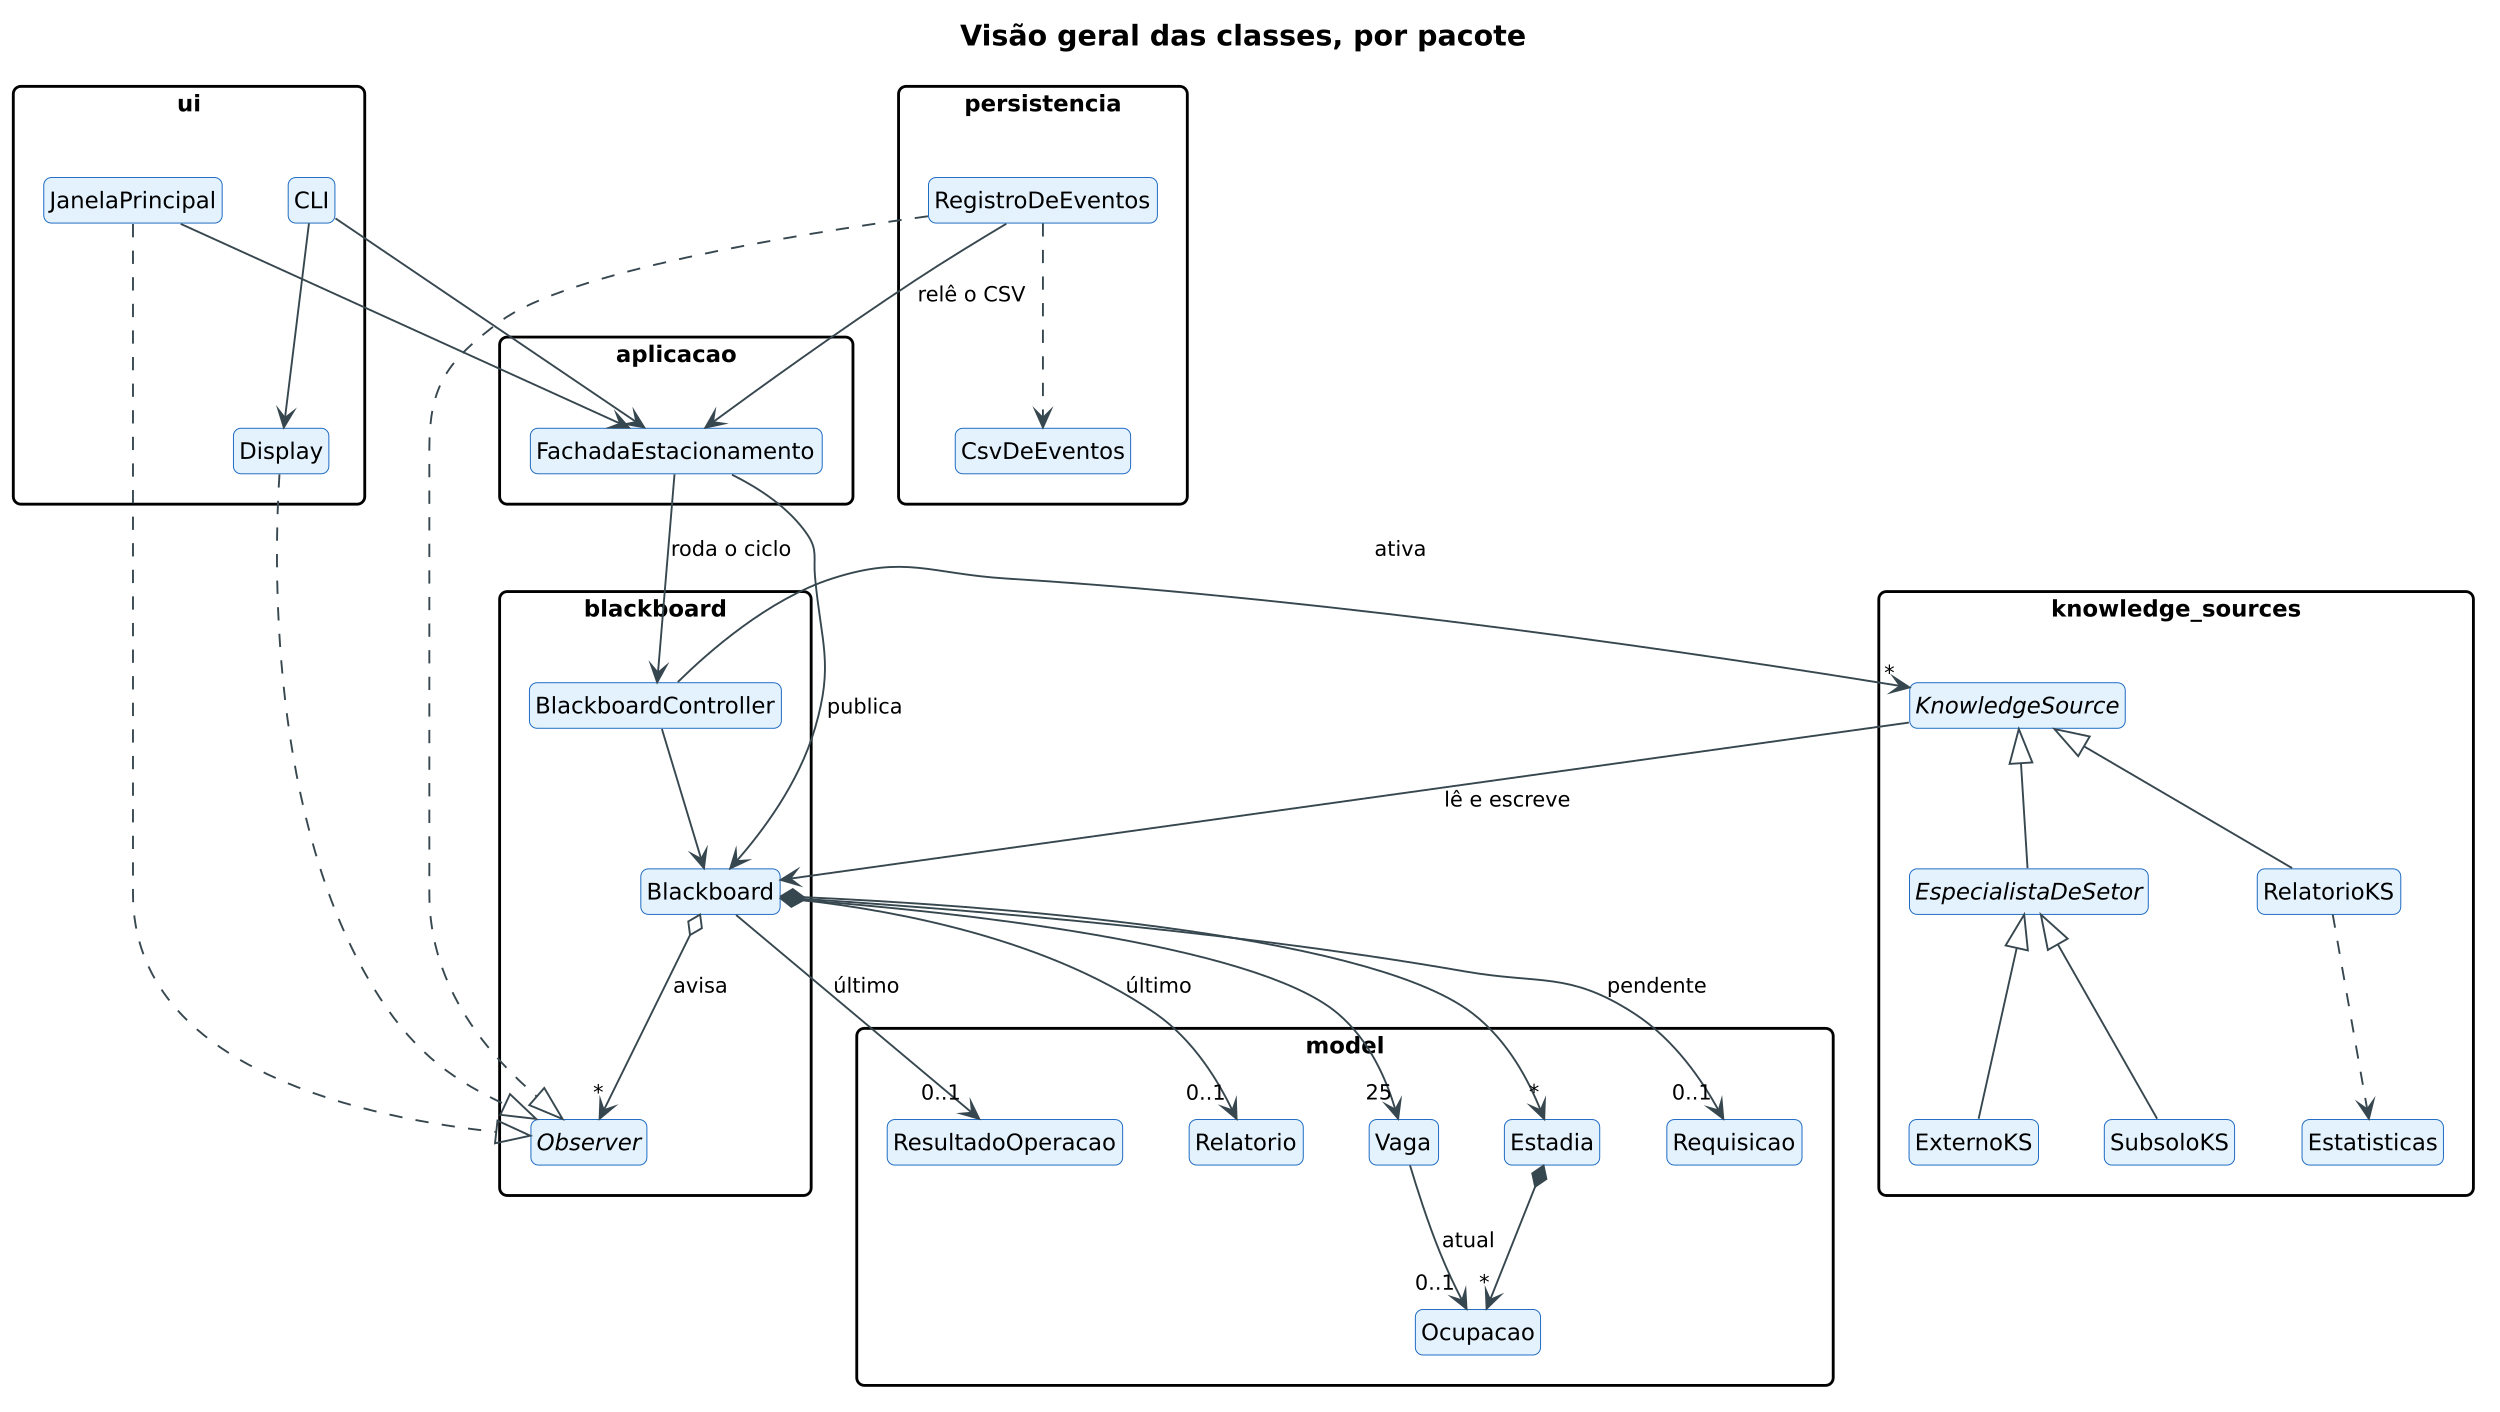
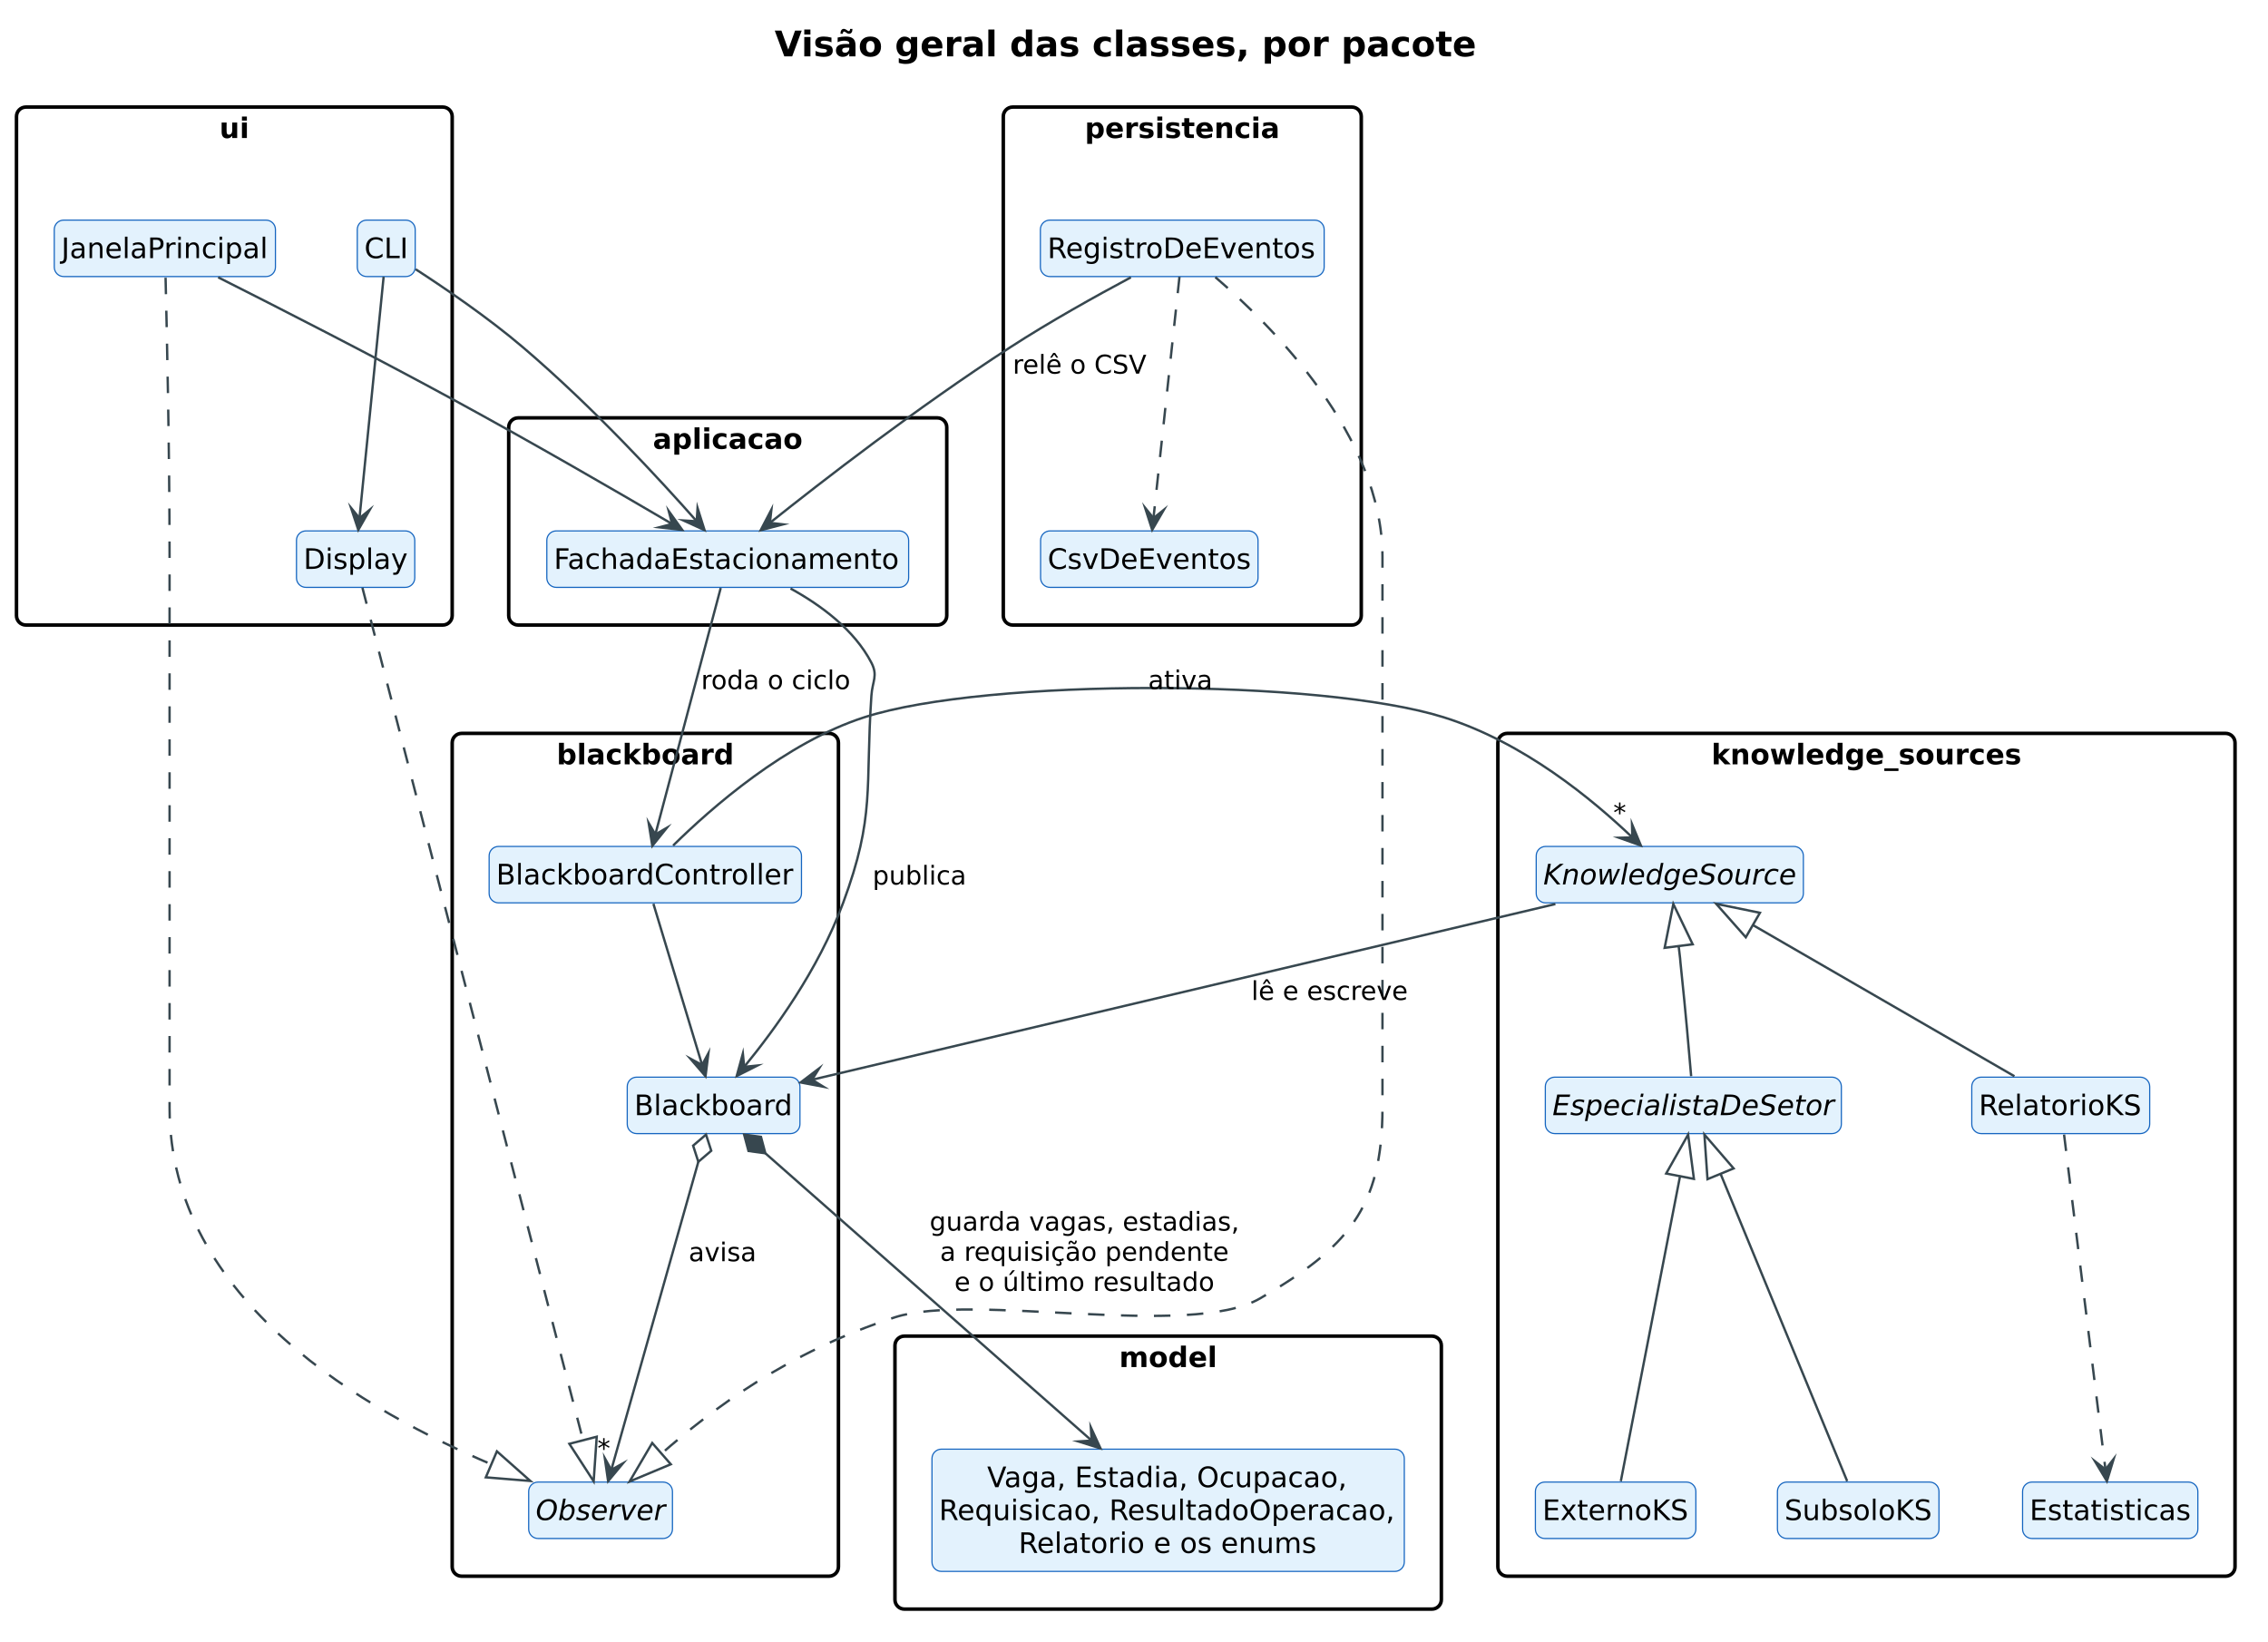
- <svg xmlns="http://www.w3.org/2000/svg" version="1.1" data-diagram-type="CLASS" style="width:1316px;height:743px;background:#FFFFFF;" width="1316px" height="743px" viewBox="0 0 1316 743" zoomAndPan="magnify" preserveAspectRatio="none" contentStyleType="text/css">
+ <svg xmlns="http://www.w3.org/2000/svg" version="1.1" data-diagram-type="CLASS" style="width:963px;height:697px;background:#FFFFFF;" width="963px" height="697px" viewBox="0 0 963 697" zoomAndPan="magnify" preserveAspectRatio="none" contentStyleType="text/css">
  <defs />
  <g font-family="sans-serif" lengthAdjust="spacing">
    <g class="title" data-source-line="2">
-       <text x="505.386" y="23.923" fill="#000" font-size="15" textLength="298.228" font-weight="700" font-family="'DejaVu Sans'">Visão geral das classes, por pacote</text>
+       <text x="328.886" y="23.923" fill="#000" font-size="15" textLength="298.228" font-weight="700" font-family="'DejaVu Sans'">Visão geral das classes, por pacote</text>
    </g>
    <g class="cluster" data-qualified-name="ui" id="ent0001" data-source-line="6">
      <rect x="7" y="45.461" width="185" height="219.94" fill="none" style="stroke:#000;stroke-width:1.5;" rx="4" ry="4" />
      <text x="93.172" y="58.6" fill="#000" font-size="12" textLength="12.656" font-weight="700" font-family="'DejaVu Sans'">ui</text>
    </g>
    <g class="cluster" data-qualified-name="aplicacao" id="ent0005" data-source-line="11">
-       <rect x="263" y="177.431" width="186" height="87.97" fill="none" style="stroke:#000;stroke-width:1.5;" rx="4" ry="4" />
-       <text x="324.21" y="190.57" fill="#000" font-size="12" textLength="63.58" font-weight="700" font-family="'DejaVu Sans'">aplicacao</text>
+       <rect x="216" y="177.431" width="186" height="87.97" fill="none" style="stroke:#000;stroke-width:1.5;" rx="4" ry="4" />
+       <text x="277.21" y="190.57" fill="#000" font-size="12" textLength="63.58" font-weight="700" font-family="'DejaVu Sans'">aplicacao</text>
    </g>
    <g class="cluster" data-qualified-name="blackboard" id="ent0007" data-source-line="14">
-       <rect x="263" y="311.401" width="164" height="317.9" fill="none" style="stroke:#000;stroke-width:1.5;" rx="4" ry="4" />
-       <text x="307.333" y="324.54" fill="#000" font-size="12" textLength="75.334" font-weight="700" font-family="'DejaVu Sans'">blackboard</text>
+       <rect x="192" y="311.401" width="164" height="357.87" fill="none" style="stroke:#000;stroke-width:1.5;" rx="4" ry="4" />
+       <text x="236.333" y="324.54" fill="#000" font-size="12" textLength="75.334" font-weight="700" font-family="'DejaVu Sans'">blackboard</text>
    </g>
    <g class="cluster" data-qualified-name="knowledge_sources" id="ent0011" data-source-line="19">
-       <rect x="989" y="311.401" width="313" height="317.9" fill="none" style="stroke:#000;stroke-width:1.5;" rx="4" ry="4" />
-       <text x="1079.667" y="324.54" fill="#000" font-size="12" textLength="131.666" font-weight="700" font-family="'DejaVu Sans'">knowledge_sources</text>
+       <rect x="636" y="311.401" width="313" height="357.87" fill="none" style="stroke:#000;stroke-width:1.5;" rx="4" ry="4" />
+       <text x="726.667" y="324.54" fill="#000" font-size="12" textLength="131.666" font-weight="700" font-family="'DejaVu Sans'">knowledge_sources</text>
    </g>
    <g class="cluster" data-qualified-name="persistencia" id="ent0018" data-source-line="27">
-       <rect x="473" y="45.461" width="152" height="219.94" fill="none" style="stroke:#000;stroke-width:1.5;" rx="4" ry="4" />
-       <text x="507.606" y="58.6" fill="#000" font-size="12" textLength="82.787" font-weight="700" font-family="'DejaVu Sans'">persistencia</text>
+       <rect x="426" y="45.461" width="152" height="219.94" fill="none" style="stroke:#000;stroke-width:1.5;" rx="4" ry="4" />
+       <text x="460.606" y="58.6" fill="#000" font-size="12" textLength="82.787" font-weight="700" font-family="'DejaVu Sans'">persistencia</text>
    </g>
    <g class="cluster" data-qualified-name="model" id="ent0021" data-source-line="31">
-       <rect x="451" y="541.331" width="514" height="187.94" fill="none" style="stroke:#000;stroke-width:1.5;" rx="4" ry="4" />
-       <text x="687.205" y="554.47" fill="#000" font-size="12" textLength="41.59" font-weight="700" font-family="'DejaVu Sans'">model</text>
+       <rect x="380" y="567.331" width="232" height="115.91" fill="none" style="stroke:#000;stroke-width:1.5;" rx="4" ry="4" />
+       <text x="475.205" y="580.47" fill="#000" font-size="12" textLength="41.59" font-weight="700" font-family="'DejaVu Sans'">model</text>
    </g>
    <g class="entity" data-qualified-name="ui.JanelaPrincipal" id="ent0002" data-source-line="7">
      <rect x="23.04" y="93.461" width="93.914" height="23.969" fill="#E3F2FD" style="stroke:#1565C0;stroke-width:0.5;" rx="4" ry="4" />
      <text x="26.04" y="109.6" fill="#000" font-size="12" textLength="87.914" font-family="'DejaVu Sans'">JanelaPrincipal</text>
    </g>
    <g class="entity" data-qualified-name="ui.CLI" id="ent0003" data-source-line="8">
      <rect x="151.7" y="93.461" width="24.604" height="23.969" fill="#E3F2FD" style="stroke:#1565C0;stroke-width:0.5;" rx="4" ry="4" />
      <text x="154.7" y="109.6" fill="#000" font-size="12" textLength="18.604" font-family="'DejaVu Sans'">CLI</text>
    </g>
    <g class="entity" data-qualified-name="ui.Display" id="ent0004" data-source-line="9">
-       <rect x="122.88" y="225.431" width="50.232" height="23.969" fill="#E3F2FD" style="stroke:#1565C0;stroke-width:0.5;" rx="4" ry="4" />
-       <text x="125.88" y="241.57" fill="#000" font-size="12" textLength="44.232" font-family="'DejaVu Sans'">Display</text>
+       <rect x="125.88" y="225.431" width="50.232" height="23.969" fill="#E3F2FD" style="stroke:#1565C0;stroke-width:0.5;" rx="4" ry="4" />
+       <text x="128.88" y="241.57" fill="#000" font-size="12" textLength="44.232" font-family="'DejaVu Sans'">Display</text>
    </g>
    <g class="entity" data-qualified-name="aplicacao.FachadaEstacionamento" id="ent0006" data-source-line="12">
-       <rect x="279.18" y="225.431" width="153.633" height="23.969" fill="#E3F2FD" style="stroke:#1565C0;stroke-width:0.5;" rx="4" ry="4" />
-       <text x="282.18" y="241.57" fill="#000" font-size="12" textLength="147.633" font-family="'DejaVu Sans'">FachadaEstacionamento</text>
+       <rect x="232.18" y="225.431" width="153.633" height="23.969" fill="#E3F2FD" style="stroke:#1565C0;stroke-width:0.5;" rx="4" ry="4" />
+       <text x="235.18" y="241.57" fill="#000" font-size="12" textLength="147.633" font-family="'DejaVu Sans'">FachadaEstacionamento</text>
    </g>
    <g class="entity" data-qualified-name="blackboard.Blackboard" id="ent0008" data-source-line="15">
-       <rect x="337.33" y="457.361" width="73.33" height="23.969" fill="#E3F2FD" style="stroke:#1565C0;stroke-width:0.5;" rx="4" ry="4" />
-       <text x="340.33" y="473.5" fill="#000" font-size="12" textLength="67.33" font-family="'DejaVu Sans'">Blackboard</text>
+       <rect x="266.33" y="457.371" width="73.33" height="23.969" fill="#E3F2FD" style="stroke:#1565C0;stroke-width:0.5;" rx="4" ry="4" />
+       <text x="269.33" y="473.51" fill="#000" font-size="12" textLength="67.33" font-family="'DejaVu Sans'">Blackboard</text>
    </g>
    <g class="entity" data-qualified-name="blackboard.BlackboardController" id="ent0009" data-source-line="16">
-       <rect x="278.69" y="359.401" width="132.621" height="23.969" fill="#E3F2FD" style="stroke:#1565C0;stroke-width:0.5;" rx="4" ry="4" />
-       <text x="281.69" y="375.54" fill="#000" font-size="12" textLength="126.621" font-family="'DejaVu Sans'">BlackboardController</text>
+       <rect x="207.69" y="359.401" width="132.621" height="23.969" fill="#E3F2FD" style="stroke:#1565C0;stroke-width:0.5;" rx="4" ry="4" />
+       <text x="210.69" y="375.54" fill="#000" font-size="12" textLength="126.621" font-family="'DejaVu Sans'">BlackboardController</text>
    </g>
    <g class="entity" data-qualified-name="blackboard.Observer" id="ent0010" data-source-line="17">
-       <rect x="279.48" y="589.331" width="61.049" height="23.969" fill="#E3F2FD" style="stroke:#1565C0;stroke-width:0.5;" rx="4" ry="4" />
-       <text x="282.48" y="605.47" fill="#000" font-size="12" textLength="55.049" font-style="italic" font-family="'DejaVu Sans'">Observer</text>
+       <rect x="224.48" y="629.301" width="61.049" height="23.969" fill="#E3F2FD" style="stroke:#1565C0;stroke-width:0.5;" rx="4" ry="4" />
+       <text x="227.48" y="645.44" fill="#000" font-size="12" textLength="55.049" font-style="italic" font-family="'DejaVu Sans'">Observer</text>
    </g>
    <g class="entity" data-qualified-name="knowledge_sources.KnowledgeSource" id="ent0012" data-source-line="20">
-       <rect x="1005.28" y="359.401" width="113.443" height="23.969" fill="#E3F2FD" style="stroke:#1565C0;stroke-width:0.5;" rx="4" ry="4" />
-       <text x="1008.28" y="375.54" fill="#000" font-size="12" textLength="107.443" font-style="italic" font-family="'DejaVu Sans'">KnowledgeSource</text>
+       <rect x="652.28" y="359.401" width="113.443" height="23.969" fill="#E3F2FD" style="stroke:#1565C0;stroke-width:0.5;" rx="4" ry="4" />
+       <text x="655.28" y="375.54" fill="#000" font-size="12" textLength="107.443" font-style="italic" font-family="'DejaVu Sans'">KnowledgeSource</text>
    </g>
    <g class="entity" data-qualified-name="knowledge_sources.EspecialistaDeSetor" id="ent0013" data-source-line="21">
-       <rect x="1005.15" y="457.361" width="125.701" height="23.969" fill="#E3F2FD" style="stroke:#1565C0;stroke-width:0.5;" rx="4" ry="4" />
-       <text x="1008.15" y="473.5" fill="#000" font-size="12" textLength="119.701" font-style="italic" font-family="'DejaVu Sans'">EspecialistaDeSetor</text>
+       <rect x="656.15" y="457.371" width="125.701" height="23.969" fill="#E3F2FD" style="stroke:#1565C0;stroke-width:0.5;" rx="4" ry="4" />
+       <text x="659.15" y="473.51" fill="#000" font-size="12" textLength="119.701" font-style="italic" font-family="'DejaVu Sans'">EspecialistaDeSetor</text>
    </g>
    <g class="entity" data-qualified-name="knowledge_sources.ExternoKS" id="ent0014" data-source-line="22">
-       <rect x="1004.93" y="589.331" width="68.139" height="23.969" fill="#E3F2FD" style="stroke:#1565C0;stroke-width:0.5;" rx="4" ry="4" />
-       <text x="1007.93" y="605.47" fill="#000" font-size="12" textLength="62.139" font-family="'DejaVu Sans'">ExternoKS</text>
+       <rect x="651.93" y="629.301" width="68.139" height="23.969" fill="#E3F2FD" style="stroke:#1565C0;stroke-width:0.5;" rx="4" ry="4" />
+       <text x="654.93" y="645.44" fill="#000" font-size="12" textLength="62.139" font-family="'DejaVu Sans'">ExternoKS</text>
    </g>
    <g class="entity" data-qualified-name="knowledge_sources.SubsoloKS" id="ent0015" data-source-line="23">
-       <rect x="1107.7" y="589.331" width="68.596" height="23.969" fill="#E3F2FD" style="stroke:#1565C0;stroke-width:0.5;" rx="4" ry="4" />
-       <text x="1110.7" y="605.47" fill="#000" font-size="12" textLength="62.596" font-family="'DejaVu Sans'">SubsoloKS</text>
+       <rect x="754.7" y="629.301" width="68.596" height="23.969" fill="#E3F2FD" style="stroke:#1565C0;stroke-width:0.5;" rx="4" ry="4" />
+       <text x="757.7" y="645.44" fill="#000" font-size="12" textLength="62.596" font-family="'DejaVu Sans'">SubsoloKS</text>
    </g>
    <g class="entity" data-qualified-name="knowledge_sources.RelatorioKS" id="ent0016" data-source-line="24">
-       <rect x="1188.22" y="457.361" width="75.551" height="23.969" fill="#E3F2FD" style="stroke:#1565C0;stroke-width:0.5;" rx="4" ry="4" />
-       <text x="1191.22" y="473.5" fill="#000" font-size="12" textLength="69.551" font-family="'DejaVu Sans'">RelatorioKS</text>
+       <rect x="837.22" y="457.371" width="75.551" height="23.969" fill="#E3F2FD" style="stroke:#1565C0;stroke-width:0.5;" rx="4" ry="4" />
+       <text x="840.22" y="473.51" fill="#000" font-size="12" textLength="69.551" font-family="'DejaVu Sans'">RelatorioKS</text>
    </g>
    <g class="entity" data-qualified-name="knowledge_sources.Estatisticas" id="ent0017" data-source-line="25">
-       <rect x="1211.79" y="589.331" width="74.426" height="23.969" fill="#E3F2FD" style="stroke:#1565C0;stroke-width:0.5;" rx="4" ry="4" />
-       <text x="1214.79" y="605.47" fill="#000" font-size="12" textLength="68.426" font-family="'DejaVu Sans'">Estatisticas</text>
+       <rect x="858.79" y="629.301" width="74.426" height="23.969" fill="#E3F2FD" style="stroke:#1565C0;stroke-width:0.5;" rx="4" ry="4" />
+       <text x="861.79" y="645.44" fill="#000" font-size="12" textLength="68.426" font-family="'DejaVu Sans'">Estatisticas</text>
    </g>
    <g class="entity" data-qualified-name="persistencia.RegistroDeEventos" id="ent0019" data-source-line="28">
-       <rect x="488.75" y="93.461" width="120.498" height="23.969" fill="#E3F2FD" style="stroke:#1565C0;stroke-width:0.5;" rx="4" ry="4" />
-       <text x="491.75" y="109.6" fill="#000" font-size="12" textLength="114.498" font-family="'DejaVu Sans'">RegistroDeEventos</text>
+       <rect x="441.75" y="93.461" width="120.498" height="23.969" fill="#E3F2FD" style="stroke:#1565C0;stroke-width:0.5;" rx="4" ry="4" />
+       <text x="444.75" y="109.6" fill="#000" font-size="12" textLength="114.498" font-family="'DejaVu Sans'">RegistroDeEventos</text>
    </g>
    <g class="entity" data-qualified-name="persistencia.CsvDeEventos" id="ent0020" data-source-line="29">
-       <rect x="502.84" y="225.431" width="92.326" height="23.969" fill="#E3F2FD" style="stroke:#1565C0;stroke-width:0.5;" rx="4" ry="4" />
-       <text x="505.84" y="241.57" fill="#000" font-size="12" textLength="86.326" font-family="'DejaVu Sans'">CsvDeEventos</text>
+       <rect x="441.84" y="225.431" width="92.326" height="23.969" fill="#E3F2FD" style="stroke:#1565C0;stroke-width:0.5;" rx="4" ry="4" />
+       <text x="444.84" y="241.57" fill="#000" font-size="12" textLength="86.326" font-family="'DejaVu Sans'">CsvDeEventos</text>
    </g>
-     <g class="entity" data-qualified-name="model.Vaga" id="ent0022" data-source-line="32">
-       <rect x="720.73" y="589.331" width="36.533" height="23.969" fill="#E3F2FD" style="stroke:#1565C0;stroke-width:0.5;" rx="4" ry="4" />
-       <text x="723.73" y="605.47" fill="#000" font-size="12" textLength="30.533" font-family="'DejaVu Sans'">Vaga</text>
+     <g class="entity" data-qualified-name="model.Modelo" id="ent0022" data-source-line="32">
+       <rect x="395.72" y="615.331" width="200.555" height="51.906" fill="#E3F2FD" style="stroke:#1565C0;stroke-width:0.5;" rx="4" ry="4" />
+       <text x="419.14" y="631.47" fill="#000" font-size="12" textLength="153.715" font-family="'DejaVu Sans'">Vaga, Estadia, Ocupacao,</text>
+       <text x="398.72" y="645.438" fill="#000" font-size="12" textLength="194.555" font-family="'DejaVu Sans'">Requisicao, ResultadoOperacao,</text>
+       <text x="432.488" y="659.407" fill="#000" font-size="12" textLength="127.02" font-family="'DejaVu Sans'">Relatorio e os enums</text>
    </g>
-     <g class="entity" data-qualified-name="model.Estadia" id="ent0023" data-source-line="33">
-       <rect x="791.9" y="589.331" width="50.197" height="23.969" fill="#E3F2FD" style="stroke:#1565C0;stroke-width:0.5;" rx="4" ry="4" />
-       <text x="794.9" y="605.47" fill="#000" font-size="12" textLength="44.197" font-family="'DejaVu Sans'">Estadia</text>
+     <g class="link" data-entity-1="ent0002" data-entity-2="ent0010" id="lnk23" data-source-line="35" data-link-type="extension">
+       <path d="M70.3,117.921 C70.85,140.571 72,192.631 72,236.411 C72,236.411 72,236.411 72,470.351 C72,552.941 156.783,599.66 208.633,621.77" style="stroke:#37474F;stroke-width:1;stroke-dasharray:7,7;" fill="none" id="JanelaPrincipal-to-Observer" codeLine="35" />
+       <polygon points="225.19,628.831,210.986,616.251,206.279,627.29,225.19,628.831" fill="none" style="stroke:#37474F;stroke-width:1;stroke-linejoin:miter;stroke-miterlimit:10;" />
    </g>
-     <g class="entity" data-qualified-name="model.Ocupacao" id="ent0024" data-source-line="34">
-       <rect x="745.04" y="689.301" width="65.912" height="23.969" fill="#E3F2FD" style="stroke:#1565C0;stroke-width:0.5;" rx="4" ry="4" />
-       <text x="748.04" y="705.44" fill="#000" font-size="12" textLength="59.912" font-family="'DejaVu Sans'">Ocupacao</text>
+     <g class="link" data-entity-1="ent0004" data-entity-2="ent0010" id="lnk24" data-source-line="36" data-link-type="extension">
+       <path d="M153.89,249.581 C168.82,307.261 232.55,553.555 247.56,611.555" style="stroke:#37474F;stroke-width:1;stroke-dasharray:7,7;" fill="none" id="Display-to-Observer" codeLine="36" />
+       <polygon points="252.07,628.981,253.369,610.052,241.752,613.058,252.07,628.981" fill="none" style="stroke:#37474F;stroke-width:1;stroke-linejoin:miter;stroke-miterlimit:10;" />
    </g>
-     <g class="entity" data-qualified-name="model.Requisicao" id="ent0025" data-source-line="35">
-       <rect x="877.42" y="589.331" width="71.156" height="23.969" fill="#E3F2FD" style="stroke:#1565C0;stroke-width:0.5;" rx="4" ry="4" />
-       <text x="880.42" y="605.47" fill="#000" font-size="12" textLength="65.156" font-family="'DejaVu Sans'">Requisicao</text>
+     <g class="link" data-entity-1="ent0019" data-entity-2="ent0010" id="lnk25" data-source-line="37" data-link-type="extension">
+       <path d="M516.04,117.691 C540.18,138.411 587,185.191 587,236.411 C587,236.411 587,236.411 587,470.351 C587,513.121 572,529.871 535,551.331 C505.17,568.641 412.81,548.711 380,559.331 C334,574.231 302.069,598.723 280.879,617.223" style="stroke:#37474F;stroke-width:1;stroke-dasharray:7,7;" fill="none" id="RegistroDeEventos-to-Observer" codeLine="37" />
+       <polygon points="267.32,629.061,284.825,621.743,276.933,612.703,267.32,629.061" fill="none" style="stroke:#37474F;stroke-width:1;stroke-linejoin:miter;stroke-miterlimit:10;" />
    </g>
-     <g class="entity" data-qualified-name="model.ResultadoOperacao" id="ent0026" data-source-line="36">
-       <rect x="467.02" y="589.331" width="123.955" height="23.969" fill="#E3F2FD" style="stroke:#1565C0;stroke-width:0.5;" rx="4" ry="4" />
-       <text x="470.02" y="605.47" fill="#000" font-size="12" textLength="117.955" font-family="'DejaVu Sans'">ResultadoOperacao</text>
+     <g class="link" data-entity-1="ent0008" data-entity-2="ent0010" id="lnk26" data-source-line="38" data-link-type="aggregation">
+       <path d="M296.516,493.309 C287.766,524.269 268.299,593.209 259.569,624.109" style="stroke:#37474F;stroke-width:1;" fill="none" id="Blackboard-Observer" codeLine="38" />
+       <polygon points="299.78,481.761,294.299,486.447,296.516,493.309,301.997,488.623,299.78,481.761" fill="none" style="stroke:#37474F;stroke-width:1;stroke-linejoin:miter;stroke-miterlimit:10;" />
+       <polygon points="258.21,628.921,264.506,621.347,259.569,624.109,256.808,619.172,258.21,628.921" fill="#37474F" style="stroke:#37474F;stroke-width:1;stroke-linejoin:miter;stroke-miterlimit:10;" />
+       <text x="292.4" y="535.541" fill="#000" font-size="11" textLength="28.778" font-family="'DejaVu Sans'">avisa</text>
+       <text x="253.652" y="618.824" fill="#000" font-size="11" font-family="'DejaVu Sans'">*</text>
    </g>
-     <g class="entity" data-qualified-name="model.Relatorio" id="ent0027" data-source-line="37">
-       <rect x="625.97" y="589.331" width="60.064" height="23.969" fill="#E3F2FD" style="stroke:#1565C0;stroke-width:0.5;" rx="4" ry="4" />
-       <text x="628.97" y="605.47" fill="#000" font-size="12" textLength="54.064" font-family="'DejaVu Sans'">Relatorio</text>
+     <g class="link" data-entity-1="ent0002" data-entity-2="ent0006" id="lnk27" data-source-line="40" data-link-type="dependency">
+       <path d="M92.64,117.761 C117.25,130.151 157.66,150.751 192,169.431 C226.75,188.331 262.297,208.941 285.377,222.481" style="stroke:#37474F;stroke-width:1;" fill="none" id="JanelaPrincipal-to-FachadaEstacionamento" codeLine="40" />
+       <polygon points="289.69,225.011,283.951,217.007,285.377,222.481,279.903,223.907,289.69,225.011" fill="#37474F" style="stroke:#37474F;stroke-width:1;stroke-linejoin:miter;stroke-miterlimit:10;" />
    </g>
-     <g class="link" data-entity-1="ent0002" data-entity-2="ent0010" id="lnk28" data-source-line="40" data-link-type="extension">
-       <path d="M70,117.921 C70,140.571 70,192.641 70,236.411 C70,236.411 70,236.411 70,470.351 C70,564.411 196.407,588.784 261.227,595.874" style="stroke:#37474F;stroke-width:1;stroke-dasharray:7,7;" fill="none" id="JanelaPrincipal-to-Observer" codeLine="40" />
-       <polygon points="279.12,597.831,261.879,589.909,260.574,601.838,279.12,597.831" fill="none" style="stroke:#37474F;stroke-width:1;stroke-linejoin:miter;stroke-miterlimit:10;" />
+     <g class="link" data-entity-1="ent0003" data-entity-2="ent0006" id="lnk28" data-source-line="41" data-link-type="dependency">
+       <path d="M176.47,114.311 C188.56,122.141 207.17,134.791 222,147.431 C252.09,173.081 280.308,203.786 295.838,221.346" style="stroke:#37474F;stroke-width:1;" fill="none" id="CLI-to-FachadaEstacionamento" codeLine="41" />
+       <polygon points="299.15,225.091,296.184,215.699,295.838,221.346,290.191,220.999,299.15,225.091" fill="#37474F" style="stroke:#37474F;stroke-width:1;stroke-linejoin:miter;stroke-miterlimit:10;" />
    </g>
-     <g class="link" data-entity-1="ent0004" data-entity-2="ent0010" id="lnk29" data-source-line="41" data-link-type="extension">
-       <path d="M147.11,249.661 C144.43,290.451 140.04,432.981 200,525.331 C219.76,555.771 240.347,569.463 265.927,581.393" style="stroke:#37474F;stroke-width:1;stroke-dasharray:7,7;" fill="none" id="Display-to-Observer" codeLine="41" />
-       <polygon points="282.24,589.001,268.463,575.955,263.391,586.831,282.24,589.001" fill="none" style="stroke:#37474F;stroke-width:1;stroke-linejoin:miter;stroke-miterlimit:10;" />
+     <g class="link" data-entity-1="ent0003" data-entity-2="ent0004" id="lnk29" data-source-line="42" data-link-type="dependency">
+       <path d="M162.89,117.521 C160.45,141.961 155.119,195.266 152.639,220.016" style="stroke:#37474F;stroke-width:1;" fill="none" id="CLI-to-Display" codeLine="42" />
+       <polygon points="152.14,224.991,157.017,216.435,152.639,220.016,149.057,215.637,152.14,224.991" fill="#37474F" style="stroke:#37474F;stroke-width:1;stroke-linejoin:miter;stroke-miterlimit:10;" />
    </g>
-     <g class="link" data-entity-1="ent0019" data-entity-2="ent0010" id="lnk30" data-source-line="42" data-link-type="extension">
-       <path d="M488.46,113.841 C415.44,123.771 298.08,143.231 263,169.431 C235.75,189.781 226,202.401 226,236.411 C226,236.411 226,236.411 226,470.351 C226,521.391 258.693,556.443 282.553,577.213" style="stroke:#37474F;stroke-width:1;stroke-dasharray:7,7;" fill="none" id="RegistroDeEventos-to-Observer" codeLine="42" />
-       <polygon points="296.13,589.031,286.493,572.687,278.614,581.738,296.13,589.031" fill="none" style="stroke:#37474F;stroke-width:1;stroke-linejoin:miter;stroke-miterlimit:10;" />
+     <g class="link" data-entity-1="ent0019" data-entity-2="ent0006" id="lnk30" data-source-line="43" data-link-type="dependency">
+       <path d="M480.18,117.761 C465.44,125.631 445.71,136.601 429,147.431 C389.16,173.231 348.87,204.505 326.9,222.015" style="stroke:#37474F;stroke-width:1;" fill="none" id="RegistroDeEventos-to-FachadaEstacionamento" codeLine="43" />
+       <polygon points="322.99,225.131,332.521,222.65,326.9,222.015,327.535,216.394,322.99,225.131" fill="#37474F" style="stroke:#37474F;stroke-width:1;stroke-linejoin:miter;stroke-miterlimit:10;" />
+       <text x="430" y="158.641" fill="#000" font-size="11" textLength="57.025" font-family="'DejaVu Sans'">relê o CSV</text>
    </g>
-     <g class="link" data-entity-1="ent0008" data-entity-2="ent0010" id="lnk31" data-source-line="43" data-link-type="aggregation">
-       <path d="M363.239,492.196 C351.209,516.626 330.018,559.665 317.838,584.405" style="stroke:#37474F;stroke-width:1;" fill="none" id="Blackboard-Observer" codeLine="43" />
-       <polygon points="368.54,481.431,362.301,485.047,363.239,492.196,369.478,488.581,368.54,481.431" fill="none" style="stroke:#37474F;stroke-width:1;stroke-linejoin:miter;stroke-miterlimit:10;" />
-       <polygon points="315.63,588.891,323.194,582.583,317.838,584.405,316.017,579.05,315.63,588.891" fill="#37474F" style="stroke:#37474F;stroke-width:1;stroke-linejoin:miter;stroke-miterlimit:10;" />
-       <text x="354.3" y="522.541" fill="#000" font-size="11" textLength="28.778" font-family="'DejaVu Sans'">avisa</text>
-       <text x="312.191" y="578.766" fill="#000" font-size="11" font-family="'DejaVu Sans'">*</text>
+     <g class="link" data-entity-1="ent0019" data-entity-2="ent0020" id="lnk31" data-source-line="44" data-link-type="dependency">
+       <path d="M500.81,117.521 C498.17,141.961 492.436,195.27 489.766,220.02" style="stroke:#37474F;stroke-width:1;stroke-dasharray:7,7;" fill="none" id="RegistroDeEventos-to-CsvDeEventos" codeLine="44" />
+       <polygon points="489.23,224.991,494.172,216.472,489.766,220.02,486.218,215.614,489.23,224.991" fill="#37474F" style="stroke:#37474F;stroke-width:1;stroke-linejoin:miter;stroke-miterlimit:10;" />
    </g>
-     <g class="link" data-entity-1="ent0002" data-entity-2="ent0006" id="lnk32" data-source-line="45" data-link-type="dependency">
-       <path d="M95.13,117.861 C149.38,142.521 272.368,198.413 326.478,222.993" style="stroke:#37474F;stroke-width:1;" fill="none" id="JanelaPrincipal-to-FachadaEstacionamento" codeLine="45" />
-       <polygon points="331.03,225.061,324.49,217.697,326.478,222.993,321.181,224.981,331.03,225.061" fill="#37474F" style="stroke:#37474F;stroke-width:1;stroke-linejoin:miter;stroke-miterlimit:10;" />
+     <g class="link" data-entity-1="ent0006" data-entity-2="ent0008" id="lnk32" data-source-line="46" data-link-type="dependency">
+       <path d="M335.66,249.881 C348.53,256.951 362.72,267.371 370,281.401 C372.86,286.921 370.42,289.191 370,295.401 C367.33,334.761 371.72,346.371 358,383.371 C347.31,412.201 328.696,437.461 315.986,453.001" style="stroke:#37474F;stroke-width:1;" fill="none" id="FachadaEstacionamento-to-Blackboard" codeLine="46" />
+       <polygon points="312.82,456.871,321.614,452.437,315.986,453.001,315.422,447.372,312.82,456.871" fill="#37474F" style="stroke:#37474F;stroke-width:1;stroke-linejoin:miter;stroke-miterlimit:10;" />
+       <text x="370.49" y="375.591" fill="#000" font-size="11" textLength="39.837" font-family="'DejaVu Sans'">publica</text>
    </g>
-     <g class="link" data-entity-1="ent0003" data-entity-2="ent0006" id="lnk33" data-source-line="46" data-link-type="dependency">
-       <path d="M176.6,114.971 C210.05,137.621 297.01,196.478 334.94,222.158" style="stroke:#37474F;stroke-width:1;" fill="none" id="CLI-to-FachadaEstacionamento" codeLine="46" />
-       <polygon points="339.08,224.961,333.87,216.603,334.94,222.158,329.385,223.228,339.08,224.961" fill="#37474F" style="stroke:#37474F;stroke-width:1;stroke-linejoin:miter;stroke-miterlimit:10;" />
+     <g class="link" data-entity-1="ent0006" data-entity-2="ent0009" id="lnk33" data-source-line="47" data-link-type="dependency">
+       <path d="M306.02,249.661 C299.4,274.601 284.861,329.418 278.261,354.328" style="stroke:#37474F;stroke-width:1;" fill="none" id="FachadaEstacionamento-to-BlackboardController" codeLine="47" />
+       <polygon points="276.98,359.161,283.152,351.486,278.261,354.328,275.418,349.437,276.98,359.161" fill="#37474F" style="stroke:#37474F;stroke-width:1;stroke-linejoin:miter;stroke-miterlimit:10;" />
+       <text x="297.68" y="292.611" fill="#000" font-size="11" textLength="63.637" font-family="'DejaVu Sans'">roda o ciclo</text>
    </g>
-     <g class="link" data-entity-1="ent0003" data-entity-2="ent0004" id="lnk34" data-source-line="47" data-link-type="dependency">
-       <path d="M162.64,117.521 C159.63,141.961 153.06,195.278 150.02,220.028" style="stroke:#37474F;stroke-width:1;" fill="none" id="CLI-to-Display" codeLine="47" />
-       <polygon points="149.41,224.991,154.477,216.546,150.02,220.028,146.537,215.57,149.41,224.991" fill="#37474F" style="stroke:#37474F;stroke-width:1;stroke-linejoin:miter;stroke-miterlimit:10;" />
+     <g class="link" data-entity-1="ent0009" data-entity-2="ent0012" id="lnk34" data-source-line="48" data-link-type="dependency">
+       <path d="M285.81,359.021 C302.23,342.851 333.69,315.291 367,304.561 C419.04,287.801 560.84,288.191 613,304.561 C647.1,315.261 676.066,339.386 693.096,355.576" style="stroke:#37474F;stroke-width:1;" fill="none" id="BlackboardController-to-KnowledgeSource" codeLine="48" />
+       <polygon points="696.72,359.021,692.953,349.921,693.096,355.576,687.441,355.719,696.72,359.021" fill="#37474F" style="stroke:#37474F;stroke-width:1;stroke-linejoin:miter;stroke-miterlimit:10;" />
+       <text x="487.5" y="292.611" fill="#000" font-size="11" textLength="27.36" font-family="'DejaVu Sans'">ativa</text>
+       <text x="684.999" y="348.924" fill="#000" font-size="11" font-family="'DejaVu Sans'">*</text>
    </g>
-     <g class="link" data-entity-1="ent0019" data-entity-2="ent0006" id="lnk35" data-source-line="48" data-link-type="dependency">
-       <path d="M529.73,117.771 C516.23,125.821 497.83,137.011 482,147.431 C441.28,174.221 398.812,204.934 375.322,222.164" style="stroke:#37474F;stroke-width:1;" fill="none" id="RegistroDeEventos-to-FachadaEstacionamento" codeLine="48" />
-       <polygon points="371.29,225.121,380.913,223.023,375.322,222.164,376.181,216.573,371.29,225.121" fill="#37474F" style="stroke:#37474F;stroke-width:1;stroke-linejoin:miter;stroke-miterlimit:10;" />
-       <text x="483" y="158.641" fill="#000" font-size="11" textLength="57.025" font-family="'DejaVu Sans'">relê o CSV</text>
+     <g class="link" data-entity-1="ent0009" data-entity-2="ent0008" id="lnk35" data-source-line="49" data-link-type="dependency">
+       <path d="M277.44,383.771 C283.02,402.241 292.546,433.734 298.116,452.194" style="stroke:#37474F;stroke-width:1;" fill="none" id="BlackboardController-to-Blackboard" codeLine="49" />
+       <polygon points="299.56,456.981,300.79,447.209,298.116,452.194,293.131,449.52,299.56,456.981" fill="#37474F" style="stroke:#37474F;stroke-width:1;stroke-linejoin:miter;stroke-miterlimit:10;" />
    </g>
-     <g class="link" data-entity-1="ent0019" data-entity-2="ent0020" id="lnk36" data-source-line="49" data-link-type="dependency">
-       <path d="M549,117.521 C549,141.961 549,195.241 549,219.991" style="stroke:#37474F;stroke-width:1;stroke-dasharray:7,7;" fill="none" id="RegistroDeEventos-to-CsvDeEventos" codeLine="49" />
-       <polygon points="549,224.991,553,215.991,549,219.991,545,215.991,549,224.991" fill="#37474F" style="stroke:#37474F;stroke-width:1;stroke-linejoin:miter;stroke-miterlimit:10;" />
+     <g class="link" data-entity-1="ent0012" data-entity-2="ent0013" id="lnk36" data-source-line="51" data-link-type="extension">
+       <path d="M712.762,401.708 C713.802,409.918 712.94,403.391 714,413.371 C715.6,428.421 717.13,445.841 718.07,456.971" style="stroke:#37474F;stroke-width:1;" fill="none" id="KnowledgeSource-backto-EspecialistaDeSetor" codeLine="51" />
+       <polygon points="710.5,383.851,706.81,402.462,718.715,400.954,710.5,383.851" fill="none" style="stroke:#37474F;stroke-width:1;stroke-linejoin:miter;stroke-miterlimit:10;" />
    </g>
-     <g class="link" data-entity-1="ent0006" data-entity-2="ent0008" id="lnk37" data-source-line="51" data-link-type="dependency">
-       <path d="M385.32,249.881 C399.46,256.891 415.4,267.271 425,281.401 C430.58,289.621 428.11,293.501 429,303.401 C432.19,338.791 439.07,349.281 429,383.361 C420.29,412.861 401.076,437.973 387.706,453.303" style="stroke:#37474F;stroke-width:1;" fill="none" id="FachadaEstacionamento-to-Blackboard" codeLine="51" />
-       <polygon points="384.42,457.071,393.35,452.917,387.706,453.303,387.321,447.659,384.42,457.071" fill="#37474F" style="stroke:#37474F;stroke-width:1;stroke-linejoin:miter;stroke-miterlimit:10;" />
-       <text x="435.27" y="375.591" fill="#000" font-size="11" textLength="39.837" font-family="'DejaVu Sans'">publica</text>
+     <g class="link" data-entity-1="ent0012" data-entity-2="ent0016" id="lnk37" data-source-line="52" data-link-type="extension">
+       <path d="M744.273,392.78 C776.223,411.25 823.4,438.521 855.33,456.981" style="stroke:#37474F;stroke-width:1;" fill="none" id="KnowledgeSource-backto-RelatorioKS" codeLine="52" />
+       <polygon points="728.69,383.771,741.271,397.974,747.276,387.585,728.69,383.771" fill="none" style="stroke:#37474F;stroke-width:1;stroke-linejoin:miter;stroke-miterlimit:10;" />
    </g>
-     <g class="link" data-entity-1="ent0006" data-entity-2="ent0009" id="lnk38" data-source-line="52" data-link-type="dependency">
-       <path d="M355.06,249.661 C352.98,274.591 348.424,329.268 346.354,354.178" style="stroke:#37474F;stroke-width:1;" fill="none" id="FachadaEstacionamento-to-BlackboardController" codeLine="52" />
-       <polygon points="345.94,359.161,350.672,350.523,346.354,354.178,342.699,349.861,345.94,359.161" fill="#37474F" style="stroke:#37474F;stroke-width:1;stroke-linejoin:miter;stroke-miterlimit:10;" />
-       <text x="353.13" y="292.611" fill="#000" font-size="11" textLength="63.637" font-family="'DejaVu Sans'">roda o ciclo</text>
+     <g class="link" data-entity-1="ent0013" data-entity-2="ent0014" id="lnk38" data-source-line="53" data-link-type="extension">
+       <path d="M713.35,499.431 C707.34,530.391 694.21,598.021 688.21,628.921" style="stroke:#37474F;stroke-width:1;" fill="none" id="EspecialistaDeSetor-backto-ExternoKS" codeLine="53" />
+       <polygon points="716.78,481.761,707.46,498.288,719.24,500.574,716.78,481.761" fill="none" style="stroke:#37474F;stroke-width:1;stroke-linejoin:miter;stroke-miterlimit:10;" />
    </g>
-     <g class="link" data-entity-1="ent0009" data-entity-2="ent0012" id="lnk39" data-source-line="53" data-link-type="dependency">
-       <path d="M356.81,359.021 C373.23,342.851 404.69,315.281 438,304.561 C476.92,292.031 489.19,302.011 530,304.561 C703.96,315.441 903.124,345.352 1000.204,361.062" style="stroke:#37474F;stroke-width:1;" fill="none" id="BlackboardController-to-KnowledgeSource" codeLine="53" />
-       <polygon points="1005.14,361.861,996.895,356.475,1000.204,361.062,995.617,364.372,1005.14,361.861" fill="#37474F" style="stroke:#37474F;stroke-width:1;stroke-linejoin:miter;stroke-miterlimit:10;" />
-       <text x="723.5" y="292.611" fill="#000" font-size="11" textLength="27.36" font-family="'DejaVu Sans'">ativa</text>
-       <text x="991.827" y="357.945" fill="#000" font-size="11" font-family="'DejaVu Sans'">*</text>
+     <g class="link" data-entity-1="ent0013" data-entity-2="ent0015" id="lnk39" data-source-line="54" data-link-type="extension">
+       <path d="M730.554,498.405 C743.304,529.365 771.59,598.021 784.32,628.921" style="stroke:#37474F;stroke-width:1;" fill="none" id="EspecialistaDeSetor-backto-SubsoloKS" codeLine="54" />
+       <polygon points="723.7,481.761,725.006,500.69,736.102,496.12,723.7,481.761" fill="none" style="stroke:#37474F;stroke-width:1;stroke-linejoin:miter;stroke-miterlimit:10;" />
    </g>
-     <g class="link" data-entity-1="ent0009" data-entity-2="ent0008" id="lnk40" data-source-line="54" data-link-type="dependency">
-       <path d="M348.44,383.771 C354.02,402.241 363.546,433.734 369.116,452.194" style="stroke:#37474F;stroke-width:1;" fill="none" id="BlackboardController-to-Blackboard" codeLine="54" />
-       <polygon points="370.56,456.981,371.79,447.209,369.116,452.194,364.131,449.52,370.56,456.981" fill="#37474F" style="stroke:#37474F;stroke-width:1;stroke-linejoin:miter;stroke-miterlimit:10;" />
+     <g class="link" data-entity-1="ent0016" data-entity-2="ent0017" id="lnk40" data-source-line="55" data-link-type="dependency">
+       <path d="M876.41,481.761 C880.24,512.721 890.167,593.059 893.987,623.959" style="stroke:#37474F;stroke-width:1;stroke-dasharray:7,7;" fill="none" id="RelatorioKS-to-Estatisticas" codeLine="55" />
+       <polygon points="894.6,628.921,897.466,619.498,893.987,623.959,889.526,620.48,894.6,628.921" fill="#37474F" style="stroke:#37474F;stroke-width:1;stroke-linejoin:miter;stroke-miterlimit:10;" />
    </g>
-     <g class="link" data-entity-1="ent0012" data-entity-2="ent0013" id="lnk41" data-source-line="56" data-link-type="extension">
-       <path d="M1063.838,401.736 C1064.998,420.206 1066.13,438.521 1067.29,456.981" style="stroke:#37474F;stroke-width:1;" fill="none" id="KnowledgeSource-backto-EspecialistaDeSetor" codeLine="56" />
-       <polygon points="1062.71,383.771,1057.85,402.112,1069.826,401.359,1062.71,383.771" fill="none" style="stroke:#37474F;stroke-width:1;stroke-linejoin:miter;stroke-miterlimit:10;" />
+     <g class="link" data-entity-1="ent0012" data-entity-2="ent0008" id="lnk41" data-source-line="56" data-link-type="dependency">
+       <path d="M660.43,383.861 C578.24,403.291 418.366,441.08 344.816,458.47" style="stroke:#37474F;stroke-width:1;" fill="none" id="KnowledgeSource-to-Blackboard" codeLine="56" />
+       <polygon points="339.95,459.621,349.629,461.443,344.816,458.47,347.788,453.657,339.95,459.621" fill="#37474F" style="stroke:#37474F;stroke-width:1;stroke-linejoin:miter;stroke-miterlimit:10;" />
+       <text x="531.31" y="424.581" fill="#000" font-size="11" textLength="66.698" font-family="'DejaVu Sans'">lê e escreve</text>
    </g>
-     <g class="link" data-entity-1="ent0012" data-entity-2="ent0016" id="lnk42" data-source-line="57" data-link-type="extension">
-       <path d="M1096.995,392.863 C1128.555,411.333 1175.02,438.521 1206.57,456.981" style="stroke:#37474F;stroke-width:1;" fill="none" id="KnowledgeSource-backto-RelatorioKS" codeLine="57" />
-       <polygon points="1081.46,383.771,1093.965,398.041,1100.026,387.684,1081.46,383.771" fill="none" style="stroke:#37474F;stroke-width:1;stroke-linejoin:miter;stroke-miterlimit:10;" />
-     </g>
-     <g class="link" data-entity-1="ent0013" data-entity-2="ent0014" id="lnk43" data-source-line="58" data-link-type="extension">
-       <path d="M1061.611,498.999 C1056.161,523.429 1047.07,564.151 1041.55,588.891" style="stroke:#37474F;stroke-width:1;" fill="none" id="EspecialistaDeSetor-backto-ExternoKS" codeLine="58" />
-       <polygon points="1065.53,481.431,1055.755,497.693,1067.467,500.305,1065.53,481.431" fill="none" style="stroke:#37474F;stroke-width:1;stroke-linejoin:miter;stroke-miterlimit:10;" />
-     </g>
-     <g class="link" data-entity-1="ent0013" data-entity-2="ent0015" id="lnk44" data-source-line="59" data-link-type="extension">
-       <path d="M1083.216,497.073 C1097.126,521.503 1121.41,564.151 1135.5,588.891" style="stroke:#37474F;stroke-width:1;" fill="none" id="EspecialistaDeSetor-backto-SubsoloKS" codeLine="59" />
-       <polygon points="1074.31,481.431,1078.002,500.042,1088.43,494.104,1074.31,481.431" fill="none" style="stroke:#37474F;stroke-width:1;stroke-linejoin:miter;stroke-miterlimit:10;" />
-     </g>
-     <g class="link" data-entity-1="ent0016" data-entity-2="ent0017" id="lnk45" data-source-line="60" data-link-type="dependency">
-       <path d="M1227.96,481.431 C1232.28,505.861 1241.728,559.228 1246.108,583.968" style="stroke:#37474F;stroke-width:1;stroke-dasharray:7,7;" fill="none" id="RelatorioKS-to-Estatisticas" codeLine="60" />
-       <polygon points="1246.98,588.891,1249.35,579.331,1246.108,583.968,1241.472,580.726,1246.98,588.891" fill="#37474F" style="stroke:#37474F;stroke-width:1;stroke-linejoin:miter;stroke-miterlimit:10;" />
-     </g>
-     <g class="link" data-entity-1="ent0012" data-entity-2="ent0008" id="lnk46" data-source-line="61" data-link-type="dependency">
-       <path d="M1004.82,380.361 C867.94,399.451 529.352,446.68 415.932,462.5" style="stroke:#37474F;stroke-width:1;" fill="none" id="KnowledgeSource-to-Blackboard" codeLine="61" />
-       <polygon points="410.98,463.191,420.446,465.909,415.932,462.5,419.341,457.986,410.98,463.191" fill="#37474F" style="stroke:#37474F;stroke-width:1;stroke-linejoin:miter;stroke-miterlimit:10;" />
-       <text x="760.19" y="424.571" fill="#000" font-size="11" textLength="66.698" font-family="'DejaVu Sans'">lê e escreve</text>
-     </g>
-     <g class="link" data-entity-1="ent0008" data-entity-2="ent0022" id="lnk47" data-source-line="63" data-link-type="composition">
-       <path d="M422.873,473.849 C499.403,479.849 659.91,496.271 704,533.331 C721.58,548.111 730.034,569.194 734.534,584.094" style="stroke:#37474F;stroke-width:1;" fill="none" id="Blackboard-Vaga" codeLine="63" />
-       <polygon points="410.91,472.911,416.579,477.368,422.873,473.849,417.204,469.392,410.91,472.911" fill="#37474F" style="stroke:#37474F;stroke-width:1;stroke-linejoin:miter;stroke-miterlimit:10;" />
-       <polygon points="735.98,588.881,737.207,579.109,734.534,584.094,729.549,581.422,735.98,588.881" fill="#37474F" style="stroke:#37474F;stroke-width:1;stroke-linejoin:miter;stroke-miterlimit:10;" />
-       <text x="718.809" y="578.752" fill="#000" font-size="11" textLength="13.997" font-family="'DejaVu Sans'">25</text>
-     </g>
-     <g class="link" data-entity-1="ent0008" data-entity-2="ent0023" id="lnk48" data-source-line="64" data-link-type="composition">
-       <path d="M423.128,472.282 C511.328,476.262 718.22,489.841 775,533.331 C794.18,548.021 804.963,569.537 811.003,584.447" style="stroke:#37474F;stroke-width:1;" fill="none" id="Blackboard-Estadia" codeLine="64" />
-       <polygon points="411.14,471.741,416.954,476.007,423.128,472.282,417.314,468.015,411.14,471.741" fill="#37474F" style="stroke:#37474F;stroke-width:1;stroke-linejoin:miter;stroke-miterlimit:10;" />
-       <polygon points="812.88,589.081,813.208,579.238,811.003,584.447,805.794,582.241,812.88,589.081" fill="#37474F" style="stroke:#37474F;stroke-width:1;stroke-linejoin:miter;stroke-miterlimit:10;" />
-       <text x="804.775" y="578.598" fill="#000" font-size="11" font-family="'DejaVu Sans'">*</text>
-     </g>
-     <g class="link" data-entity-1="ent0023" data-entity-2="ent0024" id="lnk49" data-source-line="65" data-link-type="composition">
-       <path d="M808.087,624.708 C800.597,643.498 791.92,665.326 784.39,684.236" style="stroke:#37474F;stroke-width:1;" fill="none" id="Estadia-Ocupacao" codeLine="65" />
-       <polygon points="812.53,613.561,806.593,617.653,808.087,624.708,814.024,620.616,812.53,613.561" fill="#37474F" style="stroke:#37474F;stroke-width:1;stroke-linejoin:miter;stroke-miterlimit:10;" />
-       <polygon points="782.54,688.881,789.586,681.999,784.39,684.236,782.153,679.04,782.54,688.881" fill="#37474F" style="stroke:#37474F;stroke-width:1;stroke-linejoin:miter;stroke-miterlimit:10;" />
-       <text x="778.601" y="678.765" fill="#000" font-size="11" font-family="'DejaVu Sans'">*</text>
-     </g>
-     <g class="link" data-entity-1="ent0022" data-entity-2="ent0024" id="lnk50" data-source-line="66" data-link-type="dependency">
-       <path d="M742.22,613.401 C745.7,625.001 751.61,643.661 758,659.301 C762.19,669.561 765.485,676.419 769.685,684.549" style="stroke:#37474F;stroke-width:1;" fill="none" id="Vaga-to-Ocupacao" codeLine="66" />
-       <polygon points="771.98,688.991,771.403,679.159,769.685,684.549,764.295,682.831,771.98,688.991" fill="#37474F" style="stroke:#37474F;stroke-width:1;stroke-linejoin:miter;stroke-miterlimit:10;" />
-       <text x="759" y="656.511" fill="#000" font-size="11" textLength="27.822" font-family="'DejaVu Sans'">atual</text>
-       <text x="744.802" y="678.926" fill="#000" font-size="11" textLength="20.99" font-family="'DejaVu Sans'">0..1</text>
-     </g>
-     <g class="link" data-entity-1="ent0008" data-entity-2="ent0025" id="lnk51" data-source-line="67" data-link-type="dependency">
-       <path d="M410.91,472.431 C481.34,476.791 639.6,488.421 771,511.331 C811.14,518.331 825.74,511.281 860,533.331 C881.95,547.461 896.346,569.448 904.716,584.548" style="stroke:#37474F;stroke-width:1;" fill="none" id="Blackboard-to-Requisicao" codeLine="67" />
-       <polygon points="907.14,588.921,906.275,579.11,904.716,584.548,899.278,582.989,907.14,588.921" fill="#37474F" style="stroke:#37474F;stroke-width:1;stroke-linejoin:miter;stroke-miterlimit:10;" />
-       <text x="845.88" y="522.541" fill="#000" font-size="11" textLength="52.524" font-family="'DejaVu Sans'">pendente</text>
-       <text x="880.035" y="578.81" fill="#000" font-size="11" textLength="20.99" font-family="'DejaVu Sans'">0..1</text>
-     </g>
-     <g class="link" data-entity-1="ent0008" data-entity-2="ent0026" id="lnk52" data-source-line="68" data-link-type="dependency">
-       <path d="M387.48,481.651 C416.8,506.231 482.218,561.089 511.608,585.729" style="stroke:#37474F;stroke-width:1;" fill="none" id="Blackboard-to-ResultadoOperacao" codeLine="68" />
-       <polygon points="515.44,588.941,511.113,580.093,511.608,585.729,505.973,586.224,515.44,588.941" fill="#37474F" style="stroke:#37474F;stroke-width:1;stroke-linejoin:miter;stroke-miterlimit:10;" />
-       <text x="438.62" y="522.541" fill="#000" font-size="11" textLength="34.842" font-family="'DejaVu Sans'">último</text>
-       <text x="484.774" y="578.839" fill="#000" font-size="11" textLength="20.99" font-family="'DejaVu Sans'">0..1</text>
-     </g>
-     <g class="link" data-entity-1="ent0008" data-entity-2="ent0027" id="lnk53" data-source-line="69" data-link-type="dependency">
-       <path d="M410.86,472.641 C459.86,477.281 547.31,491.281 608,533.331 C628.7,547.671 641.432,569.465 648.742,584.485" style="stroke:#37474F;stroke-width:1;" fill="none" id="Blackboard-to-Relatorio" codeLine="69" />
-       <polygon points="650.93,588.981,650.588,579.138,648.742,584.485,643.395,582.639,650.93,588.981" fill="#37474F" style="stroke:#37474F;stroke-width:1;stroke-linejoin:miter;stroke-miterlimit:10;" />
-       <text x="592.49" y="522.541" fill="#000" font-size="11" textLength="34.842" font-family="'DejaVu Sans'">último</text>
-       <text x="624.188" y="578.898" fill="#000" font-size="11" textLength="20.99" font-family="'DejaVu Sans'">0..1</text>
+     <g class="link" data-entity-1="ent0008" data-entity-2="ent0022" id="lnk42" data-source-line="58" data-link-type="composition">
+       <path d="M324.967,489.691 C355.737,516.781 420.997,574.247 463.527,611.697" style="stroke:#37474F;stroke-width:1;" fill="none" id="Blackboard-Modelo" codeLine="58" />
+       <polygon points="315.96,481.761,317.82,488.728,324.967,489.691,323.107,482.723,315.96,481.761" fill="#37474F" style="stroke:#37474F;stroke-width:1;stroke-linejoin:miter;stroke-miterlimit:10;" />
+       <polygon points="467.28,615.001,463.169,606.051,463.527,611.697,457.882,612.055,467.28,615.001" fill="#37474F" style="stroke:#37474F;stroke-width:1;stroke-linejoin:miter;stroke-miterlimit:10;" />
+       <text x="394.71" y="522.541" fill="#000" font-size="11" textLength="131.694" font-family="'DejaVu Sans'">guarda vagas, estadias,</text>
+       <text x="399.125" y="535.346" fill="#000" font-size="11" textLength="122.864" font-family="'DejaVu Sans'">a requisição pendente</text>
+       <text x="405.235" y="548.151" fill="#000" font-size="11" textLength="110.645" font-family="'DejaVu Sans'">e o último resultado</text>
    </g>
  </g>
</svg>
